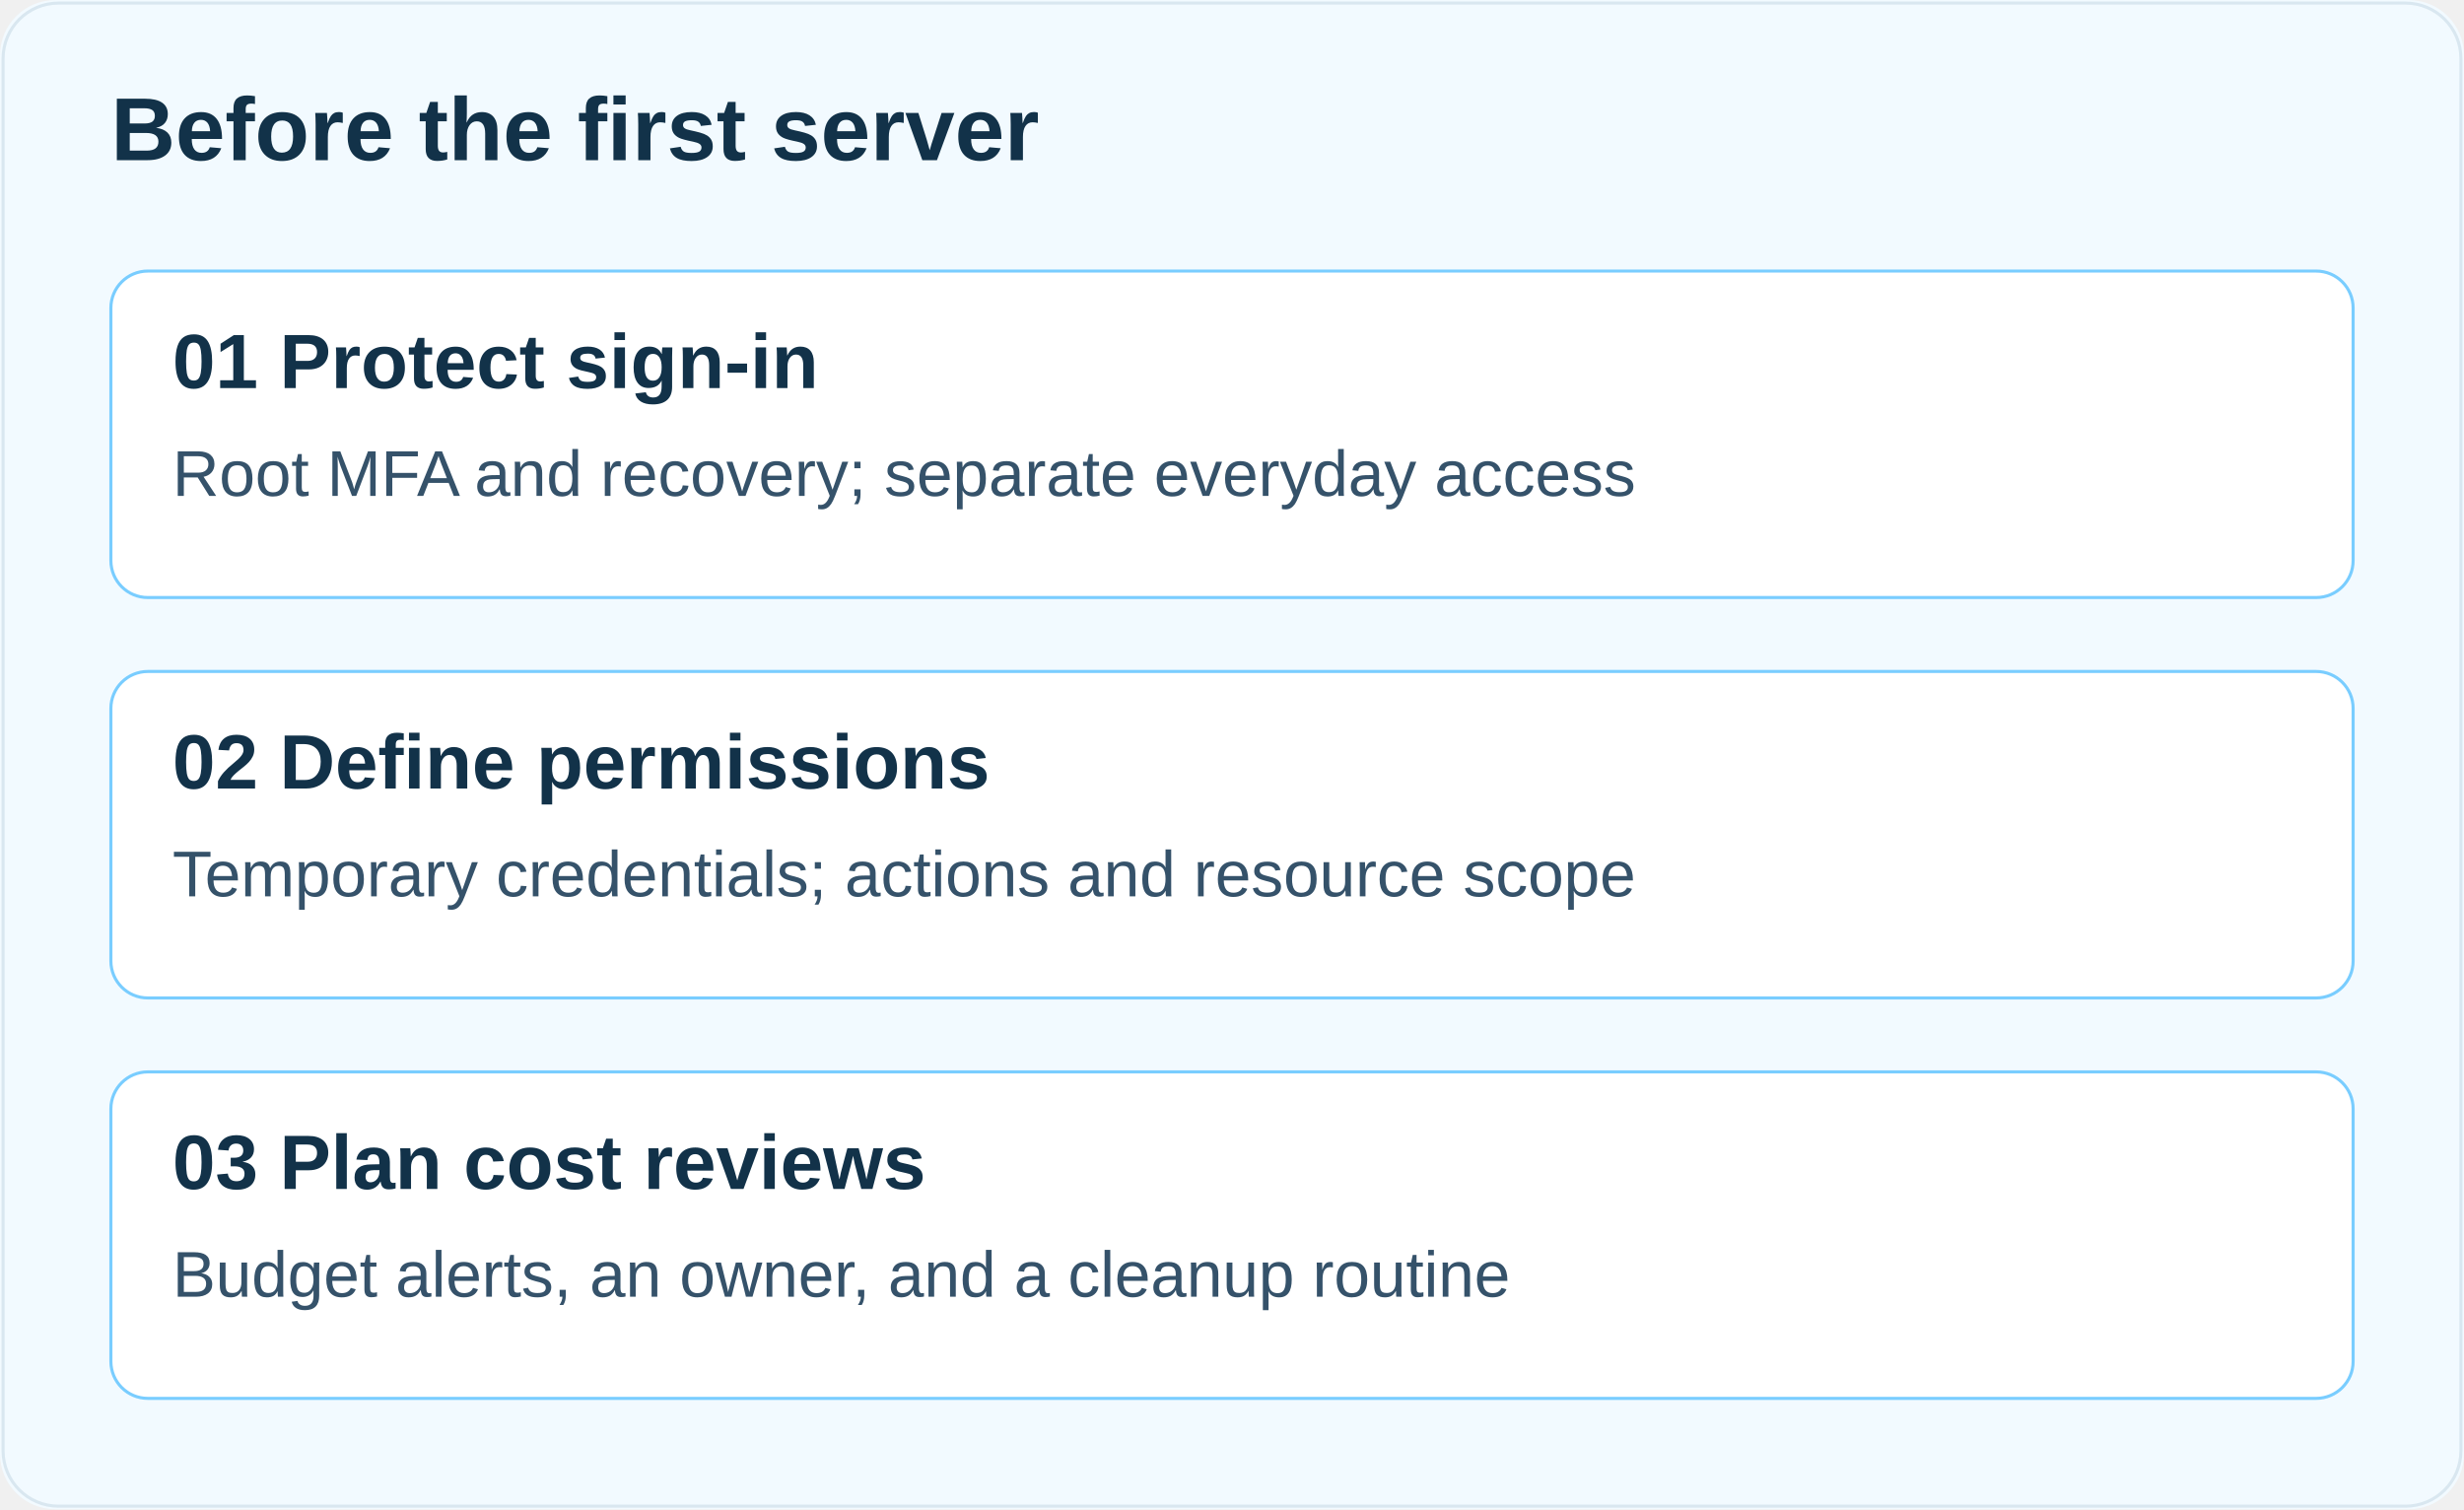
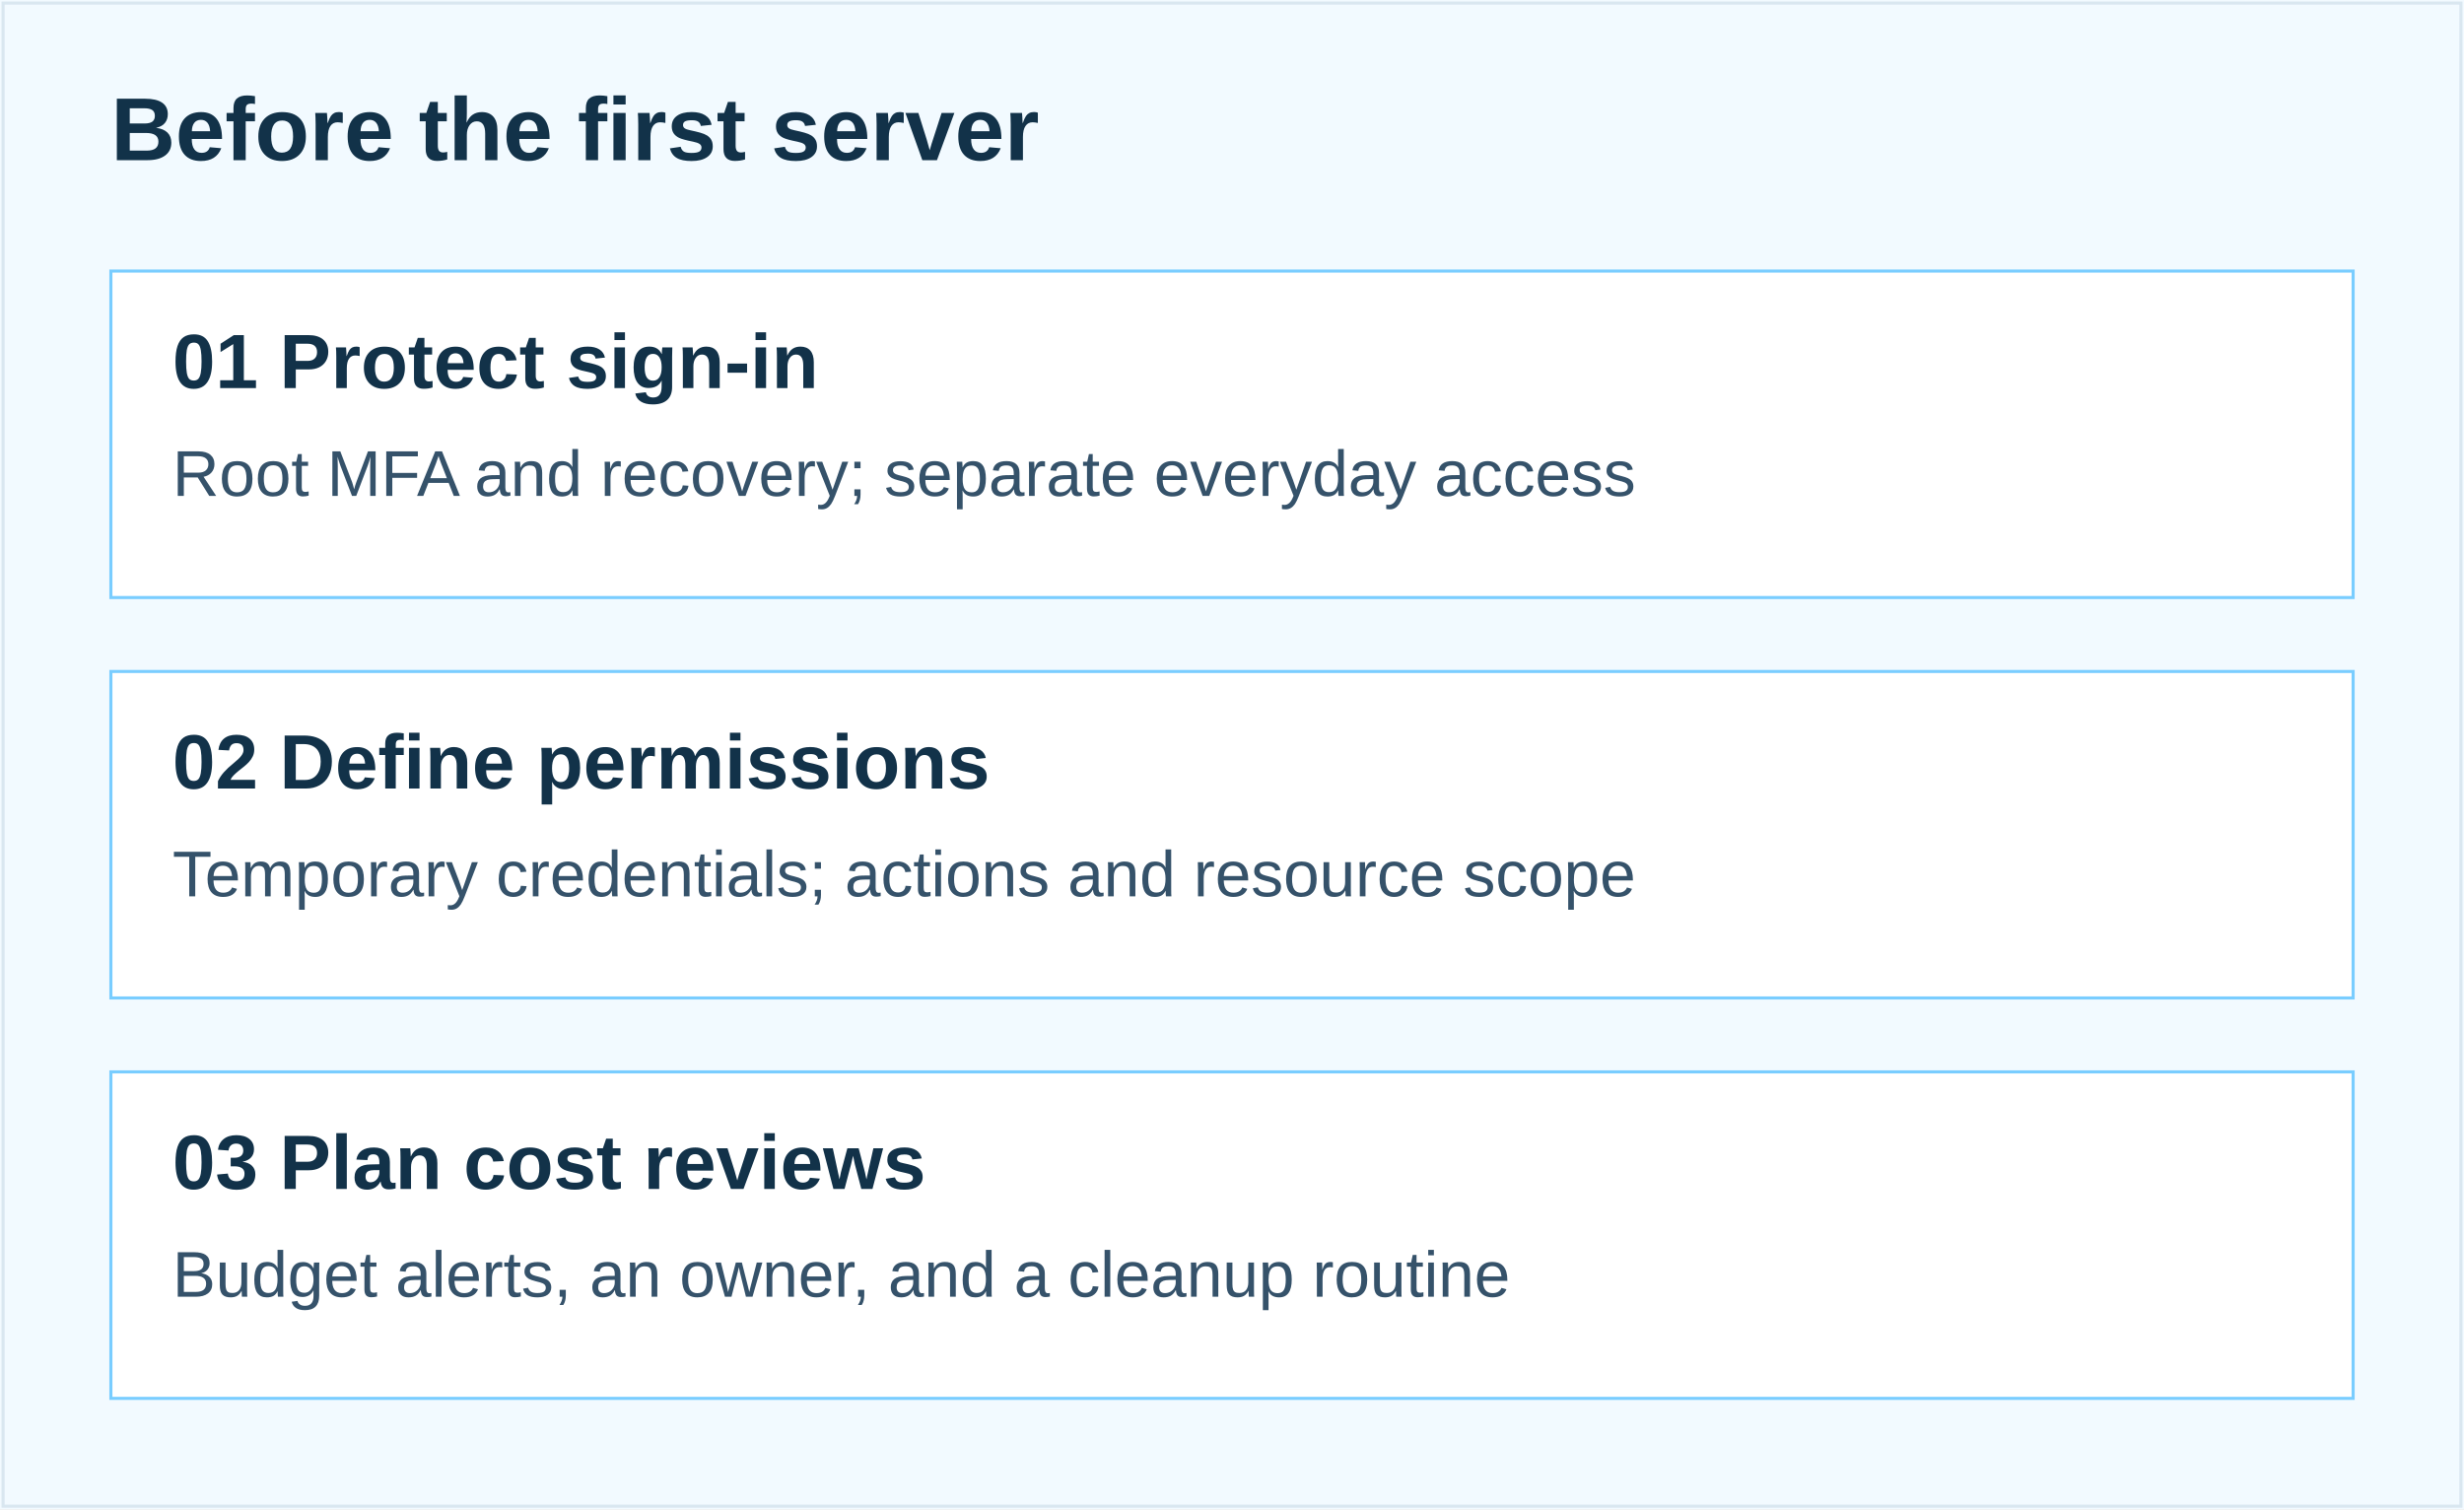
<svg xmlns="http://www.w3.org/2000/svg" viewBox="0 0 800 490" role="img" aria-label="Before the first server">
  <defs>
    <marker id="arrow" viewBox="0 0 10 10" refX="9" refY="5" markerWidth="7" markerHeight="7" orient="auto-start-reverse">
      <path d="M0 0L10 5L0 10" fill="none" stroke="#1160D8" stroke-width="1.6" />
    </marker>
  </defs>
-   <rect width="800" height="490" rx="18" fill="#F2FAFF" />
-   <rect x="1" y="1" width="798" height="488" rx="18" fill="none" stroke="#D9E7F0" />
+   <rect width="800" height="490" fill="#F2FAFF" />
+   <rect x="1" y="1" width="798" height="488" fill="none" stroke="#D9E7F0" />
  <g font-family="Arial, sans-serif" fill="#123249">
    <text x="36" y="52" font-size="29" font-weight="700">Before the first server</text>
-     <rect x="36" y="88" width="728" height="106" rx="12" fill="#FFFFFF" stroke="#79CDFF" />
+     <rect x="36" y="88" width="728" height="106" fill="#FFFFFF" stroke="#79CDFF" />
    <text x="56" y="126" font-size="25" fill="#123249" font-weight="700">01  Protect sign-in</text>
    <text x="56" y="161" font-size="21" fill="#35526A" font-weight="400">Root MFA and recovery; separate everyday access</text>
-     <rect x="36" y="218" width="728" height="106" rx="12" fill="#FFFFFF" stroke="#79CDFF" />
+     <rect x="36" y="218" width="728" height="106" fill="#FFFFFF" stroke="#79CDFF" />
    <text x="56" y="256" font-size="25" fill="#123249" font-weight="700">02  Define permissions</text>
    <text x="56" y="291" font-size="21" fill="#35526A" font-weight="400">Temporary credentials; actions and resource scope</text>
-     <rect x="36" y="348" width="728" height="106" rx="12" fill="#FFFFFF" stroke="#79CDFF" />
+     <rect x="36" y="348" width="728" height="106" fill="#FFFFFF" stroke="#79CDFF" />
    <text x="56" y="386" font-size="25" fill="#123249" font-weight="700">03  Plan cost reviews</text>
    <text x="56" y="421" font-size="21" fill="#35526A" font-weight="400">Budget alerts, an owner, and a cleanup routine</text>
  </g>
</svg>
